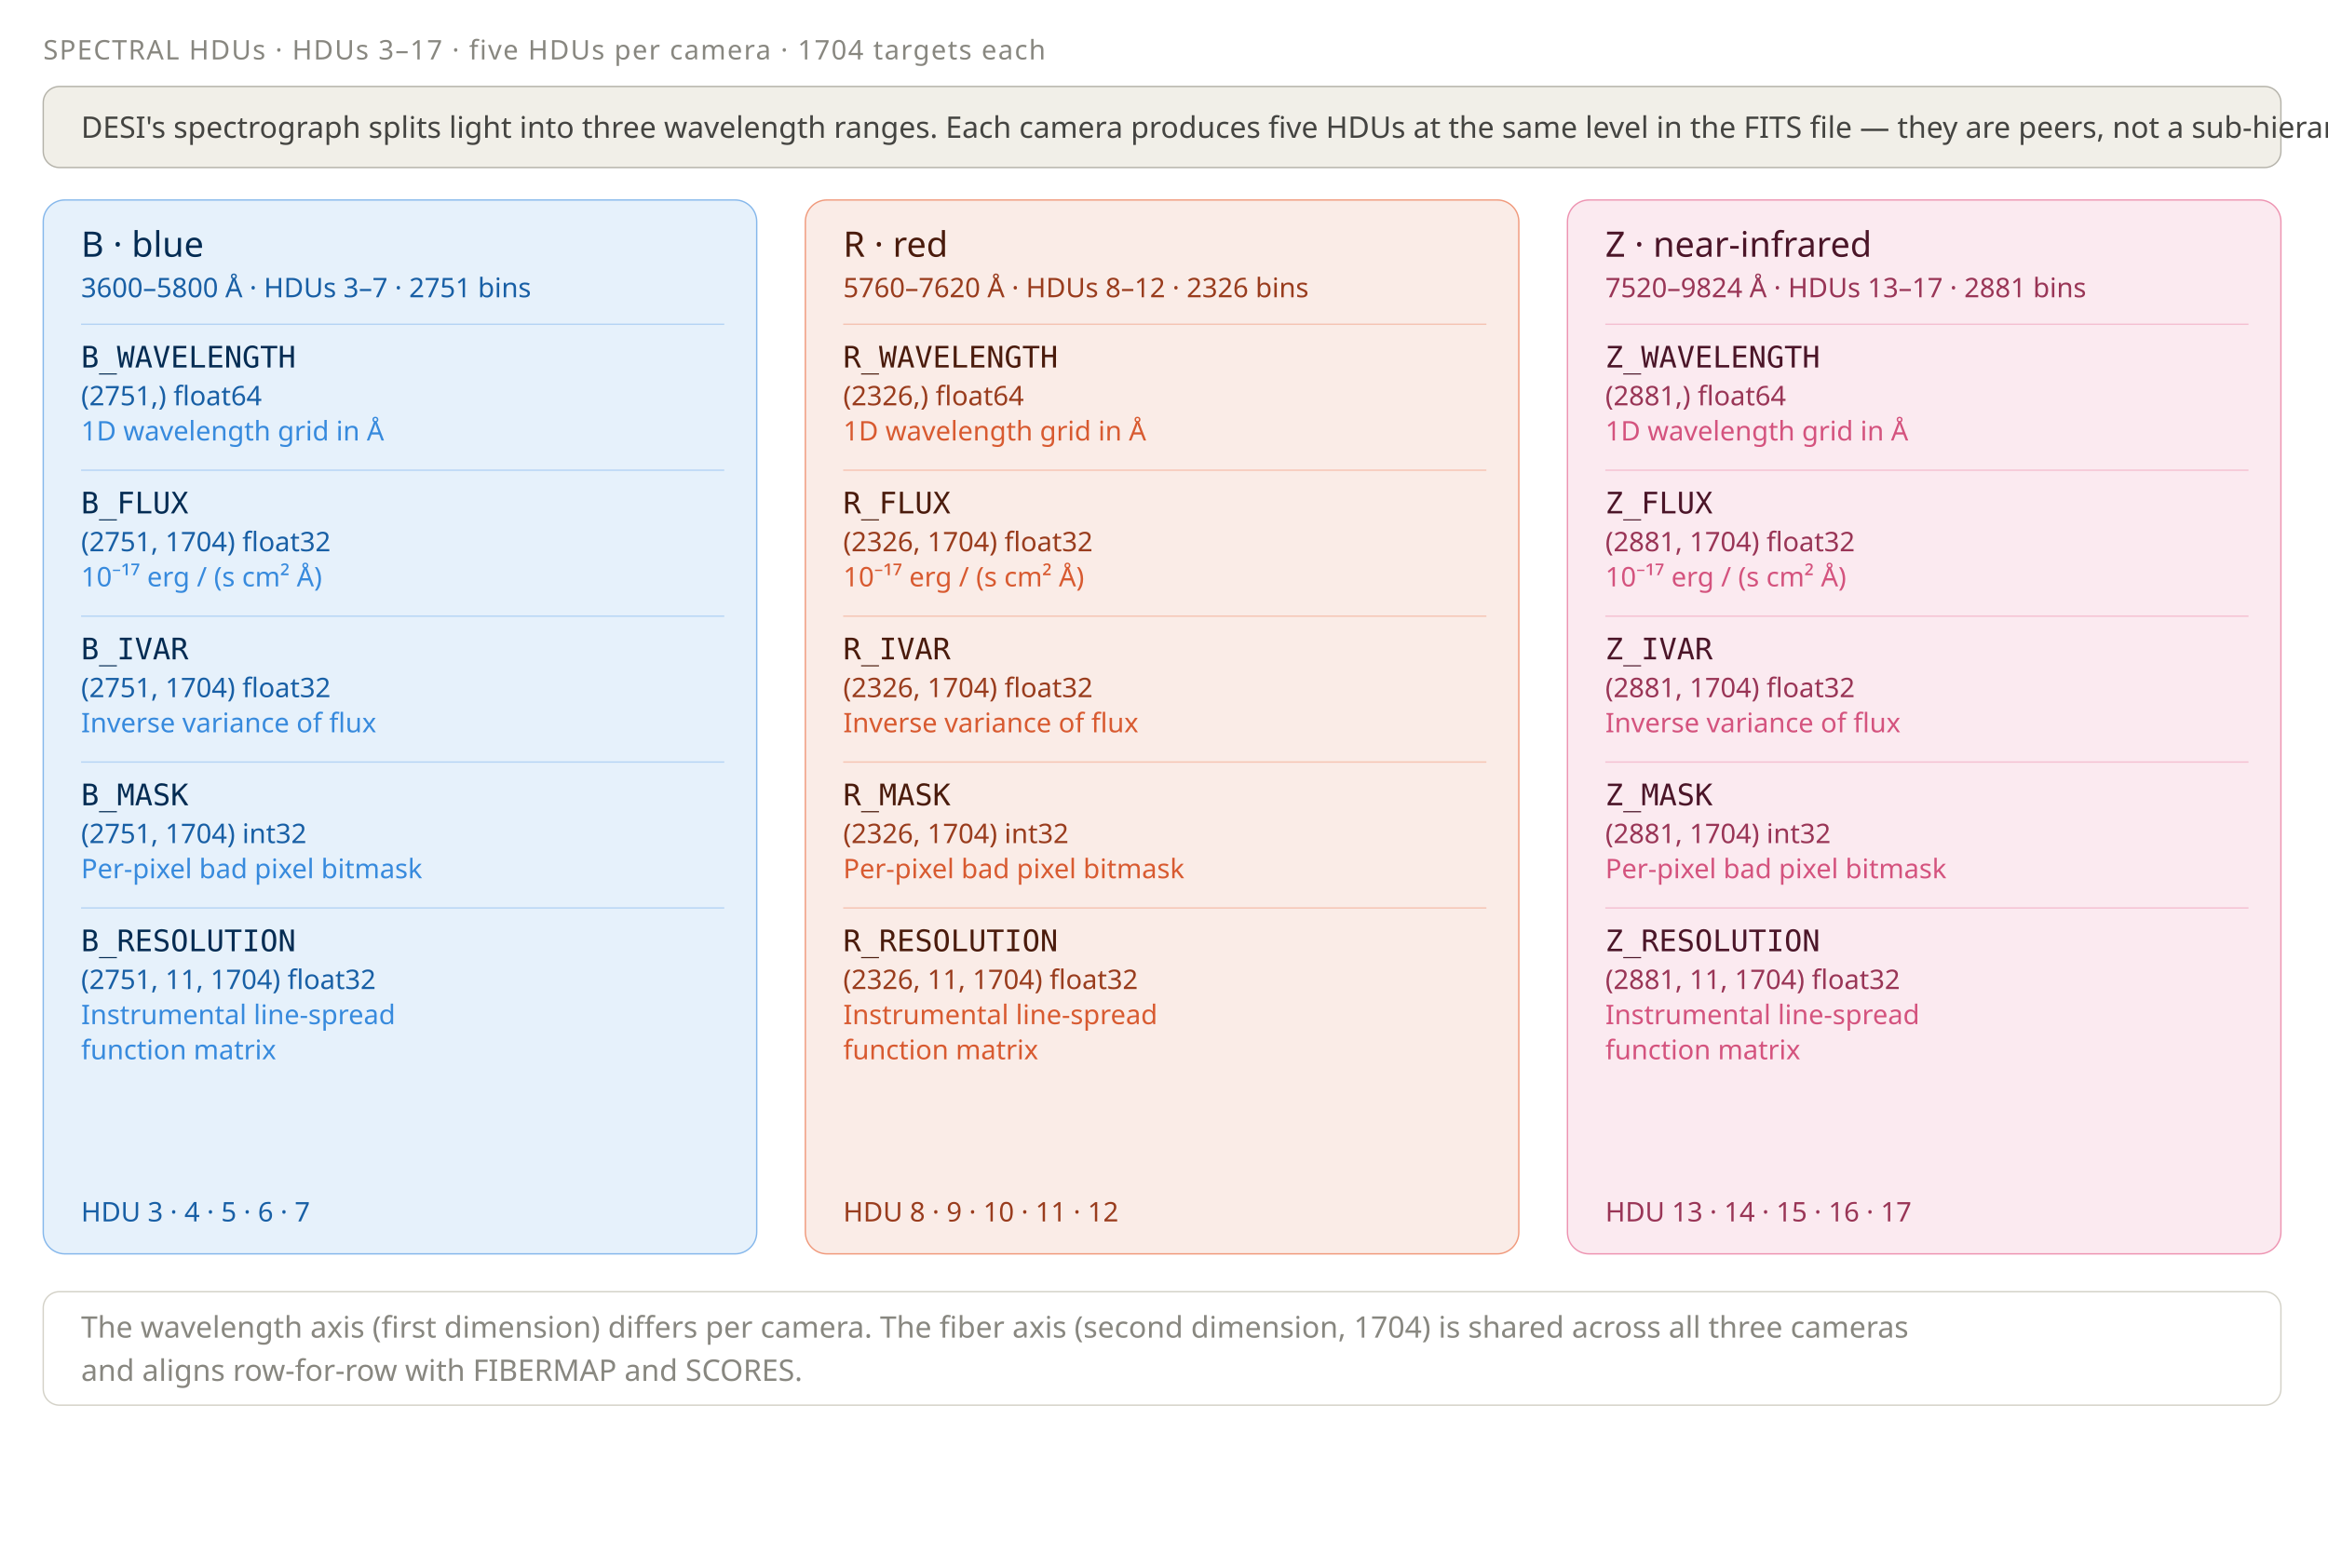
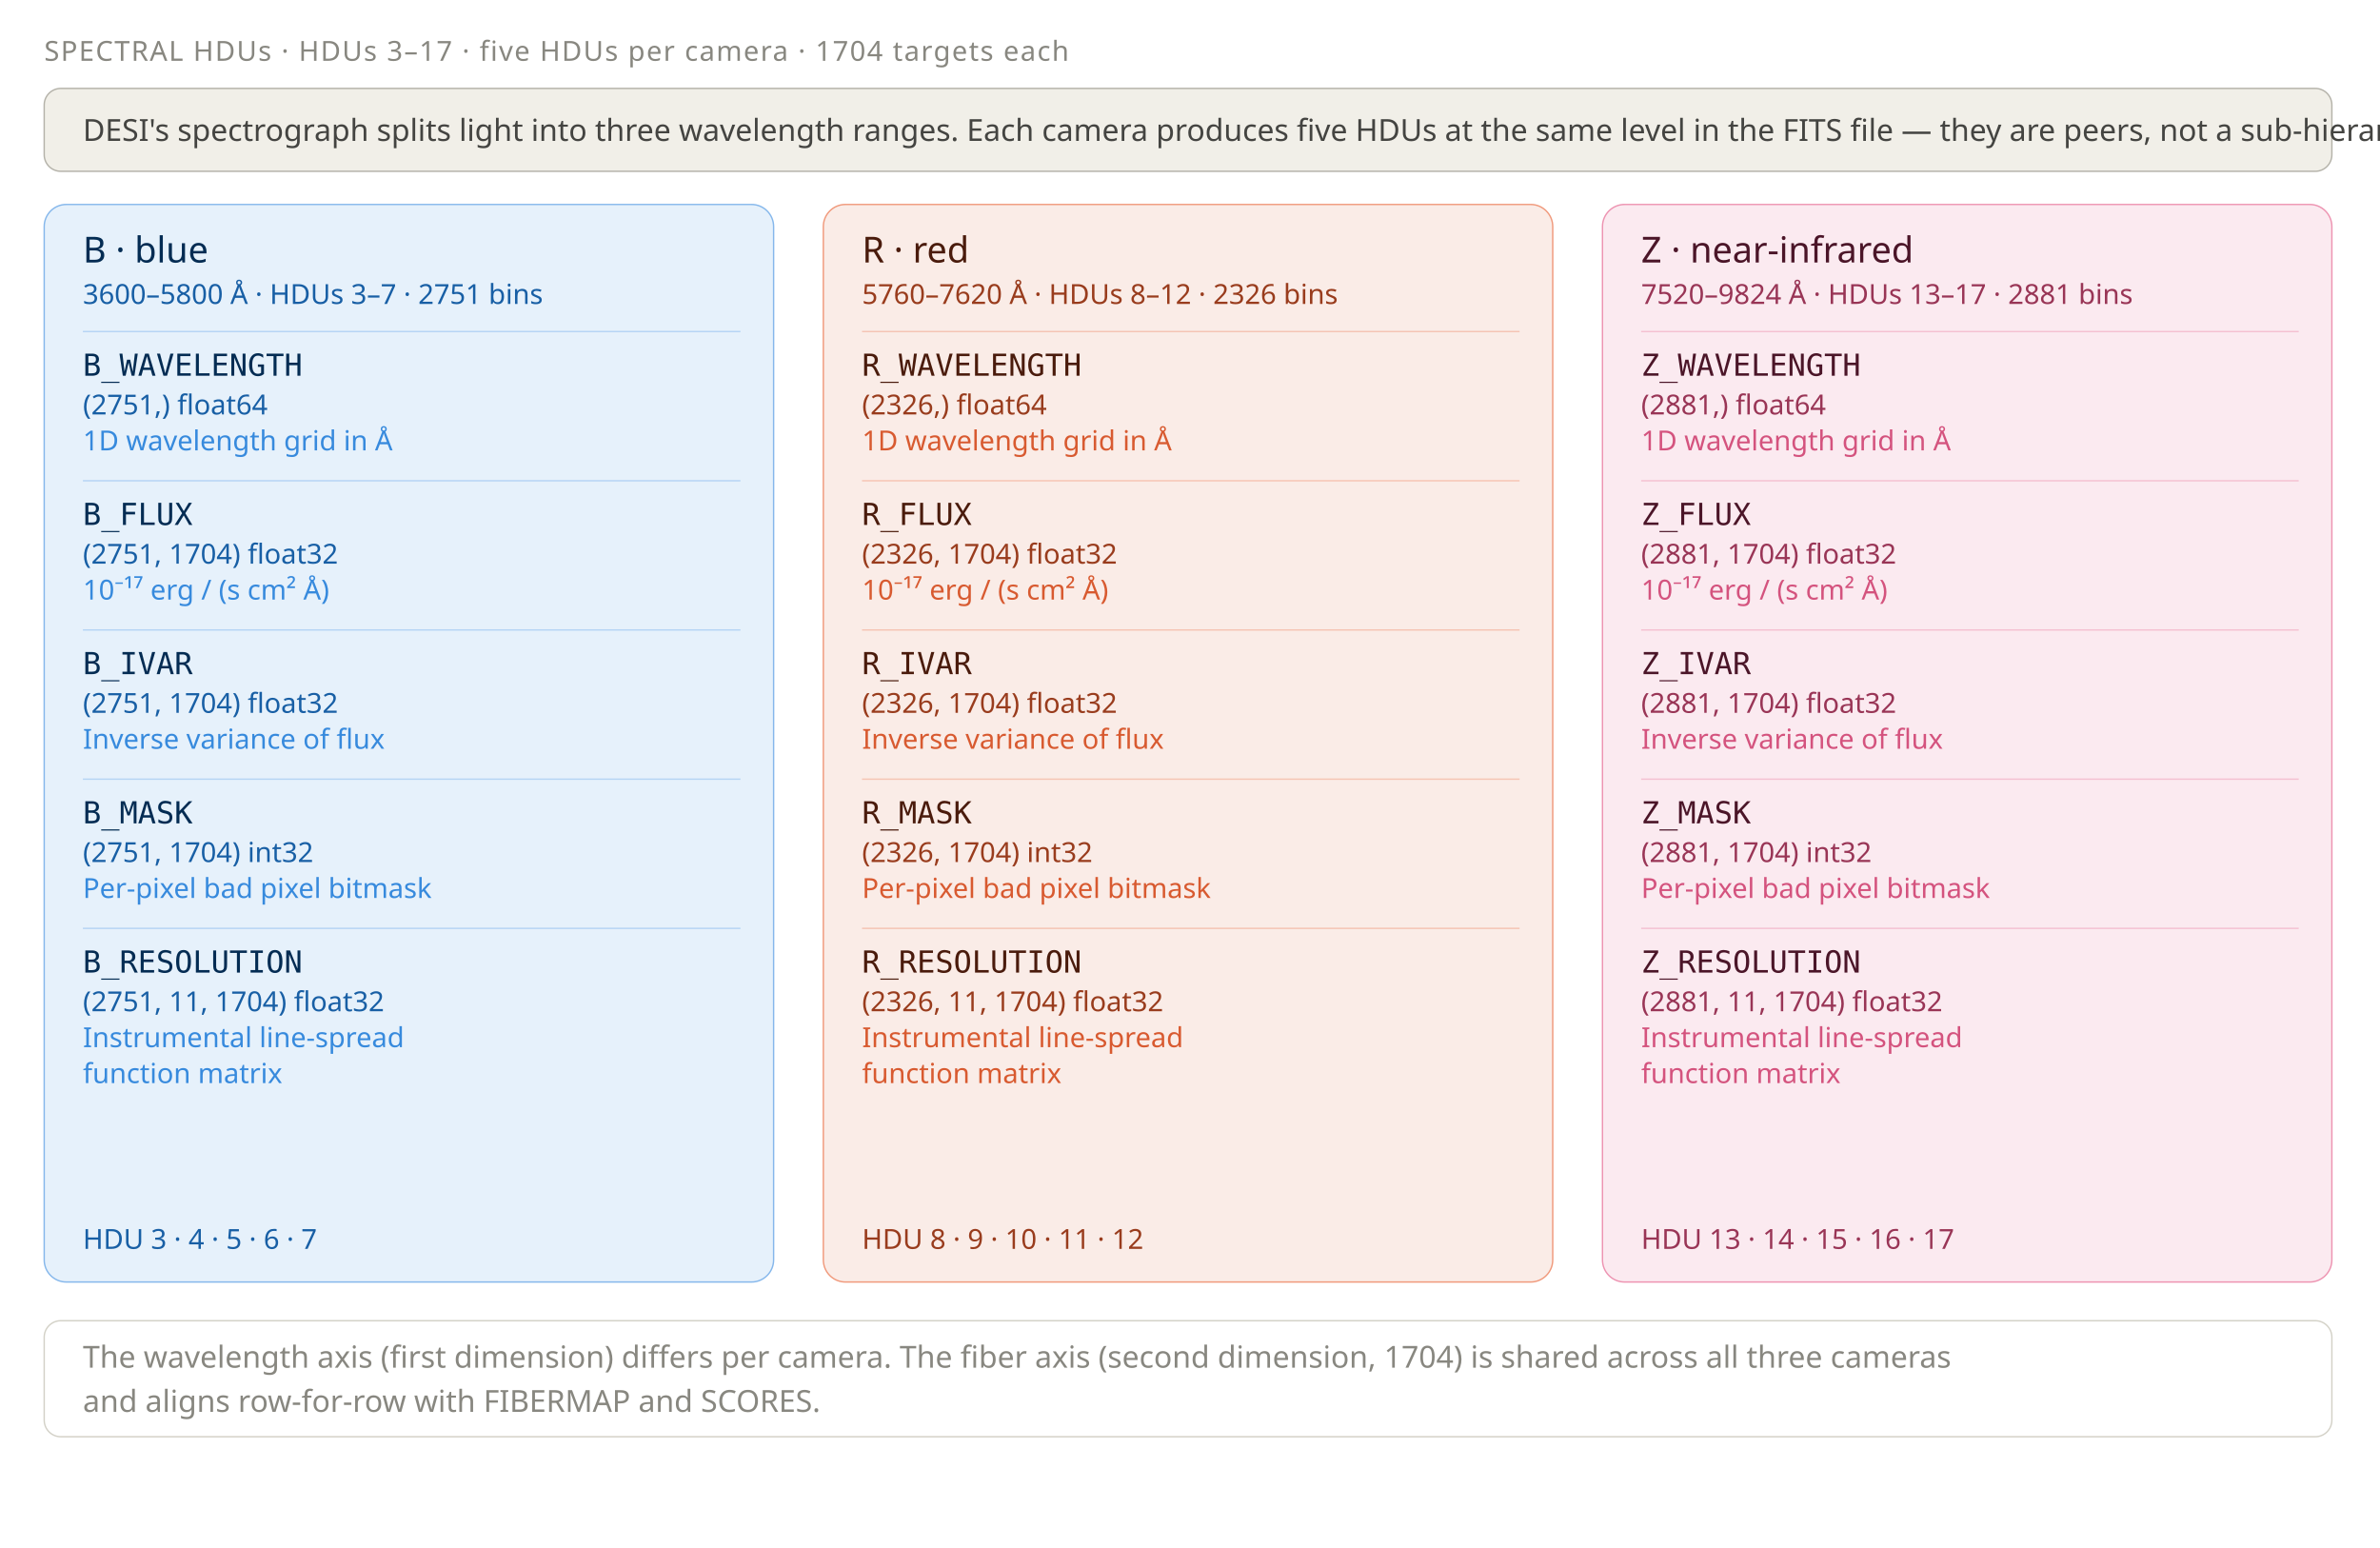
- <svg xmlns="http://www.w3.org/2000/svg" width="100%" viewBox="0 0 861.42 580" role="img" style="">
+ <svg xmlns="http://www.w3.org/2000/svg" width="100%" viewBox="0 0 861.42 560" role="img" style="">
  <text x="16" y="22" font-family="sans-serif" font-size="10" font-weight="500" fill="#888780" letter-spacing="0.05em" style="fill:rgb(136, 135, 128);stroke:none;color:rgb(0, 0, 0);stroke-width:1px;stroke-linecap:butt;stroke-linejoin:miter;opacity:1;font-family:sans-serif;font-size:10px;font-weight:500;text-anchor:start;dominant-baseline:auto">SPECTRAL HDUs · HDUs 3–17 · five HDUs per camera · 1704 targets each</text>
  <rect x="16" y="32" width="828" height="30" rx="6" fill="#F1EFE8" stroke="#B4B2A9" stroke-width="0.5" style="fill:rgb(241, 239, 232);stroke:rgb(180, 178, 169);color:rgb(0, 0, 0);stroke-width:0.5px;stroke-linecap:butt;stroke-linejoin:miter;opacity:1;font-family:&quot;Anthropic Sans&quot;, -apple-system, BlinkMacSystemFont, &quot;Segoe UI&quot;, sans-serif;font-size:16px;font-weight:400;text-anchor:start;dominant-baseline:auto" />
  <text x="30" y="51" font-family="sans-serif" font-size="11" fill="#444441" style="fill:rgb(68, 68, 65);stroke:none;color:rgb(0, 0, 0);stroke-width:1px;stroke-linecap:butt;stroke-linejoin:miter;opacity:1;font-family:sans-serif;font-size:11px;font-weight:400;text-anchor:start;dominant-baseline:auto">DESI's spectrograph splits light into three wavelength ranges. Each camera produces five HDUs at the same level in the FITS file — they are peers, not a sub-hierarchy.</text>
  <rect x="16" y="74" width="264" height="390" rx="8" fill="#E6F1FB" stroke="#85B7EB" stroke-width="0.5" style="fill:rgb(230, 241, 251);stroke:rgb(133, 183, 235);color:rgb(0, 0, 0);stroke-width:0.5px;stroke-linecap:butt;stroke-linejoin:miter;opacity:1;font-family:&quot;Anthropic Sans&quot;, -apple-system, BlinkMacSystemFont, &quot;Segoe UI&quot;, sans-serif;font-size:16px;font-weight:400;text-anchor:start;dominant-baseline:auto" />
  <text x="30" y="95" font-family="sans-serif" font-size="13" font-weight="500" fill="#042C53" style="fill:rgb(4, 44, 83);stroke:none;color:rgb(0, 0, 0);stroke-width:1px;stroke-linecap:butt;stroke-linejoin:miter;opacity:1;font-family:sans-serif;font-size:13px;font-weight:500;text-anchor:start;dominant-baseline:auto">B · blue</text>
  <text x="30" y="110" font-family="sans-serif" font-size="10" fill="#185FA5" style="fill:rgb(24, 95, 165);stroke:none;color:rgb(0, 0, 0);stroke-width:1px;stroke-linecap:butt;stroke-linejoin:miter;opacity:1;font-family:sans-serif;font-size:10px;font-weight:400;text-anchor:start;dominant-baseline:auto">3600–5800 Å · HDUs 3–7 · 2751 bins</text>
  <line x1="30" y1="120" x2="268" y2="120" stroke="#B5D4F4" stroke-width="0.5" style="fill:rgb(0, 0, 0);stroke:rgb(181, 212, 244);color:rgb(0, 0, 0);stroke-width:0.5px;stroke-linecap:butt;stroke-linejoin:miter;opacity:1;font-family:&quot;Anthropic Sans&quot;, -apple-system, BlinkMacSystemFont, &quot;Segoe UI&quot;, sans-serif;font-size:16px;font-weight:400;text-anchor:start;dominant-baseline:auto" />
  <text x="30" y="136" font-family="monospace" font-size="11" font-weight="500" fill="#042C53" style="fill:rgb(4, 44, 83);stroke:none;color:rgb(0, 0, 0);stroke-width:1px;stroke-linecap:butt;stroke-linejoin:miter;opacity:1;font-family:monospace;font-size:11px;font-weight:500;text-anchor:start;dominant-baseline:auto">B_WAVELENGTH</text>
  <text x="30" y="150" font-family="sans-serif" font-size="10" fill="#185FA5" style="fill:rgb(24, 95, 165);stroke:none;color:rgb(0, 0, 0);stroke-width:1px;stroke-linecap:butt;stroke-linejoin:miter;opacity:1;font-family:sans-serif;font-size:10px;font-weight:400;text-anchor:start;dominant-baseline:auto">(2751,)  float64</text>
  <text x="30" y="163" font-family="sans-serif" font-size="10" fill="#378ADD" style="fill:rgb(55, 138, 221);stroke:none;color:rgb(0, 0, 0);stroke-width:1px;stroke-linecap:butt;stroke-linejoin:miter;opacity:1;font-family:sans-serif;font-size:10px;font-weight:400;text-anchor:start;dominant-baseline:auto">1D wavelength grid in Å</text>
  <line x1="30" y1="174" x2="268" y2="174" stroke="#B5D4F4" stroke-width="0.5" style="fill:rgb(0, 0, 0);stroke:rgb(181, 212, 244);color:rgb(0, 0, 0);stroke-width:0.5px;stroke-linecap:butt;stroke-linejoin:miter;opacity:1;font-family:&quot;Anthropic Sans&quot;, -apple-system, BlinkMacSystemFont, &quot;Segoe UI&quot;, sans-serif;font-size:16px;font-weight:400;text-anchor:start;dominant-baseline:auto" />
  <text x="30" y="190" font-family="monospace" font-size="11" font-weight="500" fill="#042C53" style="fill:rgb(4, 44, 83);stroke:none;color:rgb(0, 0, 0);stroke-width:1px;stroke-linecap:butt;stroke-linejoin:miter;opacity:1;font-family:monospace;font-size:11px;font-weight:500;text-anchor:start;dominant-baseline:auto">B_FLUX</text>
  <text x="30" y="204" font-family="sans-serif" font-size="10" fill="#185FA5" style="fill:rgb(24, 95, 165);stroke:none;color:rgb(0, 0, 0);stroke-width:1px;stroke-linecap:butt;stroke-linejoin:miter;opacity:1;font-family:sans-serif;font-size:10px;font-weight:400;text-anchor:start;dominant-baseline:auto">(2751, 1704)  float32</text>
  <text x="30" y="217" font-family="sans-serif" font-size="10" fill="#378ADD" style="fill:rgb(55, 138, 221);stroke:none;color:rgb(0, 0, 0);stroke-width:1px;stroke-linecap:butt;stroke-linejoin:miter;opacity:1;font-family:sans-serif;font-size:10px;font-weight:400;text-anchor:start;dominant-baseline:auto">10⁻¹⁷ erg / (s cm² Å)</text>
  <line x1="30" y1="228" x2="268" y2="228" stroke="#B5D4F4" stroke-width="0.5" style="fill:rgb(0, 0, 0);stroke:rgb(181, 212, 244);color:rgb(0, 0, 0);stroke-width:0.5px;stroke-linecap:butt;stroke-linejoin:miter;opacity:1;font-family:&quot;Anthropic Sans&quot;, -apple-system, BlinkMacSystemFont, &quot;Segoe UI&quot;, sans-serif;font-size:16px;font-weight:400;text-anchor:start;dominant-baseline:auto" />
  <text x="30" y="244" font-family="monospace" font-size="11" font-weight="500" fill="#042C53" style="fill:rgb(4, 44, 83);stroke:none;color:rgb(0, 0, 0);stroke-width:1px;stroke-linecap:butt;stroke-linejoin:miter;opacity:1;font-family:monospace;font-size:11px;font-weight:500;text-anchor:start;dominant-baseline:auto">B_IVAR</text>
  <text x="30" y="258" font-family="sans-serif" font-size="10" fill="#185FA5" style="fill:rgb(24, 95, 165);stroke:none;color:rgb(0, 0, 0);stroke-width:1px;stroke-linecap:butt;stroke-linejoin:miter;opacity:1;font-family:sans-serif;font-size:10px;font-weight:400;text-anchor:start;dominant-baseline:auto">(2751, 1704)  float32</text>
  <text x="30" y="271" font-family="sans-serif" font-size="10" fill="#378ADD" style="fill:rgb(55, 138, 221);stroke:none;color:rgb(0, 0, 0);stroke-width:1px;stroke-linecap:butt;stroke-linejoin:miter;opacity:1;font-family:sans-serif;font-size:10px;font-weight:400;text-anchor:start;dominant-baseline:auto">Inverse variance of flux</text>
  <line x1="30" y1="282" x2="268" y2="282" stroke="#B5D4F4" stroke-width="0.5" style="fill:rgb(0, 0, 0);stroke:rgb(181, 212, 244);color:rgb(0, 0, 0);stroke-width:0.5px;stroke-linecap:butt;stroke-linejoin:miter;opacity:1;font-family:&quot;Anthropic Sans&quot;, -apple-system, BlinkMacSystemFont, &quot;Segoe UI&quot;, sans-serif;font-size:16px;font-weight:400;text-anchor:start;dominant-baseline:auto" />
  <text x="30" y="298" font-family="monospace" font-size="11" font-weight="500" fill="#042C53" style="fill:rgb(4, 44, 83);stroke:none;color:rgb(0, 0, 0);stroke-width:1px;stroke-linecap:butt;stroke-linejoin:miter;opacity:1;font-family:monospace;font-size:11px;font-weight:500;text-anchor:start;dominant-baseline:auto">B_MASK</text>
  <text x="30" y="312" font-family="sans-serif" font-size="10" fill="#185FA5" style="fill:rgb(24, 95, 165);stroke:none;color:rgb(0, 0, 0);stroke-width:1px;stroke-linecap:butt;stroke-linejoin:miter;opacity:1;font-family:sans-serif;font-size:10px;font-weight:400;text-anchor:start;dominant-baseline:auto">(2751, 1704)  int32</text>
  <text x="30" y="325" font-family="sans-serif" font-size="10" fill="#378ADD" style="fill:rgb(55, 138, 221);stroke:none;color:rgb(0, 0, 0);stroke-width:1px;stroke-linecap:butt;stroke-linejoin:miter;opacity:1;font-family:sans-serif;font-size:10px;font-weight:400;text-anchor:start;dominant-baseline:auto">Per-pixel bad pixel bitmask</text>
  <line x1="30" y1="336" x2="268" y2="336" stroke="#B5D4F4" stroke-width="0.5" style="fill:rgb(0, 0, 0);stroke:rgb(181, 212, 244);color:rgb(0, 0, 0);stroke-width:0.5px;stroke-linecap:butt;stroke-linejoin:miter;opacity:1;font-family:&quot;Anthropic Sans&quot;, -apple-system, BlinkMacSystemFont, &quot;Segoe UI&quot;, sans-serif;font-size:16px;font-weight:400;text-anchor:start;dominant-baseline:auto" />
  <text x="30" y="352" font-family="monospace" font-size="11" font-weight="500" fill="#042C53" style="fill:rgb(4, 44, 83);stroke:none;color:rgb(0, 0, 0);stroke-width:1px;stroke-linecap:butt;stroke-linejoin:miter;opacity:1;font-family:monospace;font-size:11px;font-weight:500;text-anchor:start;dominant-baseline:auto">B_RESOLUTION</text>
  <text x="30" y="366" font-family="sans-serif" font-size="10" fill="#185FA5" style="fill:rgb(24, 95, 165);stroke:none;color:rgb(0, 0, 0);stroke-width:1px;stroke-linecap:butt;stroke-linejoin:miter;opacity:1;font-family:sans-serif;font-size:10px;font-weight:400;text-anchor:start;dominant-baseline:auto">(2751, 11, 1704)  float32</text>
  <text x="30" y="379" font-family="sans-serif" font-size="10" fill="#378ADD" style="fill:rgb(55, 138, 221);stroke:none;color:rgb(0, 0, 0);stroke-width:1px;stroke-linecap:butt;stroke-linejoin:miter;opacity:1;font-family:sans-serif;font-size:10px;font-weight:400;text-anchor:start;dominant-baseline:auto">Instrumental line-spread</text>
  <text x="30" y="392" font-family="sans-serif" font-size="10" fill="#378ADD" style="fill:rgb(55, 138, 221);stroke:none;color:rgb(0, 0, 0);stroke-width:1px;stroke-linecap:butt;stroke-linejoin:miter;opacity:1;font-family:sans-serif;font-size:10px;font-weight:400;text-anchor:start;dominant-baseline:auto">function matrix</text>
  <text x="30" y="452" font-family="sans-serif" font-size="10" fill="#185FA5" style="fill:rgb(24, 95, 165);stroke:none;color:rgb(0, 0, 0);stroke-width:1px;stroke-linecap:butt;stroke-linejoin:miter;opacity:1;font-family:sans-serif;font-size:10px;font-weight:400;text-anchor:start;dominant-baseline:auto">HDU 3 · 4 · 5 · 6 · 7</text>
  <rect x="298" y="74" width="264" height="390" rx="8" fill="#FAECE7" stroke="#F0997B" stroke-width="0.5" style="fill:rgb(250, 236, 231);stroke:rgb(240, 153, 123);color:rgb(0, 0, 0);stroke-width:0.5px;stroke-linecap:butt;stroke-linejoin:miter;opacity:1;font-family:&quot;Anthropic Sans&quot;, -apple-system, BlinkMacSystemFont, &quot;Segoe UI&quot;, sans-serif;font-size:16px;font-weight:400;text-anchor:start;dominant-baseline:auto" />
  <text x="312" y="95" font-family="sans-serif" font-size="13" font-weight="500" fill="#4A1B0C" style="fill:rgb(74, 27, 12);stroke:none;color:rgb(0, 0, 0);stroke-width:1px;stroke-linecap:butt;stroke-linejoin:miter;opacity:1;font-family:sans-serif;font-size:13px;font-weight:500;text-anchor:start;dominant-baseline:auto">R · red</text>
  <text x="312" y="110" font-family="sans-serif" font-size="10" fill="#993C1D" style="fill:rgb(153, 60, 29);stroke:none;color:rgb(0, 0, 0);stroke-width:1px;stroke-linecap:butt;stroke-linejoin:miter;opacity:1;font-family:sans-serif;font-size:10px;font-weight:400;text-anchor:start;dominant-baseline:auto">5760–7620 Å · HDUs 8–12 · 2326 bins</text>
  <line x1="312" y1="120" x2="550" y2="120" stroke="#F5C4B3" stroke-width="0.5" style="fill:rgb(0, 0, 0);stroke:rgb(245, 196, 179);color:rgb(0, 0, 0);stroke-width:0.5px;stroke-linecap:butt;stroke-linejoin:miter;opacity:1;font-family:&quot;Anthropic Sans&quot;, -apple-system, BlinkMacSystemFont, &quot;Segoe UI&quot;, sans-serif;font-size:16px;font-weight:400;text-anchor:start;dominant-baseline:auto" />
  <text x="312" y="136" font-family="monospace" font-size="11" font-weight="500" fill="#4A1B0C" style="fill:rgb(74, 27, 12);stroke:none;color:rgb(0, 0, 0);stroke-width:1px;stroke-linecap:butt;stroke-linejoin:miter;opacity:1;font-family:monospace;font-size:11px;font-weight:500;text-anchor:start;dominant-baseline:auto">R_WAVELENGTH</text>
  <text x="312" y="150" font-family="sans-serif" font-size="10" fill="#993C1D" style="fill:rgb(153, 60, 29);stroke:none;color:rgb(0, 0, 0);stroke-width:1px;stroke-linecap:butt;stroke-linejoin:miter;opacity:1;font-family:sans-serif;font-size:10px;font-weight:400;text-anchor:start;dominant-baseline:auto">(2326,)  float64</text>
  <text x="312" y="163" font-family="sans-serif" font-size="10" fill="#D85A30" style="fill:rgb(216, 90, 48);stroke:none;color:rgb(0, 0, 0);stroke-width:1px;stroke-linecap:butt;stroke-linejoin:miter;opacity:1;font-family:sans-serif;font-size:10px;font-weight:400;text-anchor:start;dominant-baseline:auto">1D wavelength grid in Å</text>
  <line x1="312" y1="174" x2="550" y2="174" stroke="#F5C4B3" stroke-width="0.5" style="fill:rgb(0, 0, 0);stroke:rgb(245, 196, 179);color:rgb(0, 0, 0);stroke-width:0.5px;stroke-linecap:butt;stroke-linejoin:miter;opacity:1;font-family:&quot;Anthropic Sans&quot;, -apple-system, BlinkMacSystemFont, &quot;Segoe UI&quot;, sans-serif;font-size:16px;font-weight:400;text-anchor:start;dominant-baseline:auto" />
  <text x="312" y="190" font-family="monospace" font-size="11" font-weight="500" fill="#4A1B0C" style="fill:rgb(74, 27, 12);stroke:none;color:rgb(0, 0, 0);stroke-width:1px;stroke-linecap:butt;stroke-linejoin:miter;opacity:1;font-family:monospace;font-size:11px;font-weight:500;text-anchor:start;dominant-baseline:auto">R_FLUX</text>
  <text x="312" y="204" font-family="sans-serif" font-size="10" fill="#993C1D" style="fill:rgb(153, 60, 29);stroke:none;color:rgb(0, 0, 0);stroke-width:1px;stroke-linecap:butt;stroke-linejoin:miter;opacity:1;font-family:sans-serif;font-size:10px;font-weight:400;text-anchor:start;dominant-baseline:auto">(2326, 1704)  float32</text>
  <text x="312" y="217" font-family="sans-serif" font-size="10" fill="#D85A30" style="fill:rgb(216, 90, 48);stroke:none;color:rgb(0, 0, 0);stroke-width:1px;stroke-linecap:butt;stroke-linejoin:miter;opacity:1;font-family:sans-serif;font-size:10px;font-weight:400;text-anchor:start;dominant-baseline:auto">10⁻¹⁷ erg / (s cm² Å)</text>
  <line x1="312" y1="228" x2="550" y2="228" stroke="#F5C4B3" stroke-width="0.5" style="fill:rgb(0, 0, 0);stroke:rgb(245, 196, 179);color:rgb(0, 0, 0);stroke-width:0.5px;stroke-linecap:butt;stroke-linejoin:miter;opacity:1;font-family:&quot;Anthropic Sans&quot;, -apple-system, BlinkMacSystemFont, &quot;Segoe UI&quot;, sans-serif;font-size:16px;font-weight:400;text-anchor:start;dominant-baseline:auto" />
  <text x="312" y="244" font-family="monospace" font-size="11" font-weight="500" fill="#4A1B0C" style="fill:rgb(74, 27, 12);stroke:none;color:rgb(0, 0, 0);stroke-width:1px;stroke-linecap:butt;stroke-linejoin:miter;opacity:1;font-family:monospace;font-size:11px;font-weight:500;text-anchor:start;dominant-baseline:auto">R_IVAR</text>
  <text x="312" y="258" font-family="sans-serif" font-size="10" fill="#993C1D" style="fill:rgb(153, 60, 29);stroke:none;color:rgb(0, 0, 0);stroke-width:1px;stroke-linecap:butt;stroke-linejoin:miter;opacity:1;font-family:sans-serif;font-size:10px;font-weight:400;text-anchor:start;dominant-baseline:auto">(2326, 1704)  float32</text>
  <text x="312" y="271" font-family="sans-serif" font-size="10" fill="#D85A30" style="fill:rgb(216, 90, 48);stroke:none;color:rgb(0, 0, 0);stroke-width:1px;stroke-linecap:butt;stroke-linejoin:miter;opacity:1;font-family:sans-serif;font-size:10px;font-weight:400;text-anchor:start;dominant-baseline:auto">Inverse variance of flux</text>
  <line x1="312" y1="282" x2="550" y2="282" stroke="#F5C4B3" stroke-width="0.5" style="fill:rgb(0, 0, 0);stroke:rgb(245, 196, 179);color:rgb(0, 0, 0);stroke-width:0.5px;stroke-linecap:butt;stroke-linejoin:miter;opacity:1;font-family:&quot;Anthropic Sans&quot;, -apple-system, BlinkMacSystemFont, &quot;Segoe UI&quot;, sans-serif;font-size:16px;font-weight:400;text-anchor:start;dominant-baseline:auto" />
  <text x="312" y="298" font-family="monospace" font-size="11" font-weight="500" fill="#4A1B0C" style="fill:rgb(74, 27, 12);stroke:none;color:rgb(0, 0, 0);stroke-width:1px;stroke-linecap:butt;stroke-linejoin:miter;opacity:1;font-family:monospace;font-size:11px;font-weight:500;text-anchor:start;dominant-baseline:auto">R_MASK</text>
  <text x="312" y="312" font-family="sans-serif" font-size="10" fill="#993C1D" style="fill:rgb(153, 60, 29);stroke:none;color:rgb(0, 0, 0);stroke-width:1px;stroke-linecap:butt;stroke-linejoin:miter;opacity:1;font-family:sans-serif;font-size:10px;font-weight:400;text-anchor:start;dominant-baseline:auto">(2326, 1704)  int32</text>
  <text x="312" y="325" font-family="sans-serif" font-size="10" fill="#D85A30" style="fill:rgb(216, 90, 48);stroke:none;color:rgb(0, 0, 0);stroke-width:1px;stroke-linecap:butt;stroke-linejoin:miter;opacity:1;font-family:sans-serif;font-size:10px;font-weight:400;text-anchor:start;dominant-baseline:auto">Per-pixel bad pixel bitmask</text>
  <line x1="312" y1="336" x2="550" y2="336" stroke="#F5C4B3" stroke-width="0.5" style="fill:rgb(0, 0, 0);stroke:rgb(245, 196, 179);color:rgb(0, 0, 0);stroke-width:0.5px;stroke-linecap:butt;stroke-linejoin:miter;opacity:1;font-family:&quot;Anthropic Sans&quot;, -apple-system, BlinkMacSystemFont, &quot;Segoe UI&quot;, sans-serif;font-size:16px;font-weight:400;text-anchor:start;dominant-baseline:auto" />
  <text x="312" y="352" font-family="monospace" font-size="11" font-weight="500" fill="#4A1B0C" style="fill:rgb(74, 27, 12);stroke:none;color:rgb(0, 0, 0);stroke-width:1px;stroke-linecap:butt;stroke-linejoin:miter;opacity:1;font-family:monospace;font-size:11px;font-weight:500;text-anchor:start;dominant-baseline:auto">R_RESOLUTION</text>
  <text x="312" y="366" font-family="sans-serif" font-size="10" fill="#993C1D" style="fill:rgb(153, 60, 29);stroke:none;color:rgb(0, 0, 0);stroke-width:1px;stroke-linecap:butt;stroke-linejoin:miter;opacity:1;font-family:sans-serif;font-size:10px;font-weight:400;text-anchor:start;dominant-baseline:auto">(2326, 11, 1704)  float32</text>
  <text x="312" y="379" font-family="sans-serif" font-size="10" fill="#D85A30" style="fill:rgb(216, 90, 48);stroke:none;color:rgb(0, 0, 0);stroke-width:1px;stroke-linecap:butt;stroke-linejoin:miter;opacity:1;font-family:sans-serif;font-size:10px;font-weight:400;text-anchor:start;dominant-baseline:auto">Instrumental line-spread</text>
  <text x="312" y="392" font-family="sans-serif" font-size="10" fill="#D85A30" style="fill:rgb(216, 90, 48);stroke:none;color:rgb(0, 0, 0);stroke-width:1px;stroke-linecap:butt;stroke-linejoin:miter;opacity:1;font-family:sans-serif;font-size:10px;font-weight:400;text-anchor:start;dominant-baseline:auto">function matrix</text>
  <text x="312" y="452" font-family="sans-serif" font-size="10" fill="#993C1D" style="fill:rgb(153, 60, 29);stroke:none;color:rgb(0, 0, 0);stroke-width:1px;stroke-linecap:butt;stroke-linejoin:miter;opacity:1;font-family:sans-serif;font-size:10px;font-weight:400;text-anchor:start;dominant-baseline:auto">HDU 8 · 9 · 10 · 11 · 12</text>
  <rect x="580" y="74" width="264" height="390" rx="8" fill="#FBEAF0" stroke="#ED93B1" stroke-width="0.5" style="fill:rgb(251, 234, 240);stroke:rgb(237, 147, 177);color:rgb(0, 0, 0);stroke-width:0.5px;stroke-linecap:butt;stroke-linejoin:miter;opacity:1;font-family:&quot;Anthropic Sans&quot;, -apple-system, BlinkMacSystemFont, &quot;Segoe UI&quot;, sans-serif;font-size:16px;font-weight:400;text-anchor:start;dominant-baseline:auto" />
  <text x="594" y="95" font-family="sans-serif" font-size="13" font-weight="500" fill="#4B1528" style="fill:rgb(75, 21, 40);stroke:none;color:rgb(0, 0, 0);stroke-width:1px;stroke-linecap:butt;stroke-linejoin:miter;opacity:1;font-family:sans-serif;font-size:13px;font-weight:500;text-anchor:start;dominant-baseline:auto">Z · near-infrared</text>
  <text x="594" y="110" font-family="sans-serif" font-size="10" fill="#993556" style="fill:rgb(153, 53, 86);stroke:none;color:rgb(0, 0, 0);stroke-width:1px;stroke-linecap:butt;stroke-linejoin:miter;opacity:1;font-family:sans-serif;font-size:10px;font-weight:400;text-anchor:start;dominant-baseline:auto">7520–9824 Å · HDUs 13–17 · 2881 bins</text>
  <line x1="594" y1="120" x2="832" y2="120" stroke="#F4C0D1" stroke-width="0.5" style="fill:rgb(0, 0, 0);stroke:rgb(244, 192, 209);color:rgb(0, 0, 0);stroke-width:0.5px;stroke-linecap:butt;stroke-linejoin:miter;opacity:1;font-family:&quot;Anthropic Sans&quot;, -apple-system, BlinkMacSystemFont, &quot;Segoe UI&quot;, sans-serif;font-size:16px;font-weight:400;text-anchor:start;dominant-baseline:auto" />
  <text x="594" y="136" font-family="monospace" font-size="11" font-weight="500" fill="#4B1528" style="fill:rgb(75, 21, 40);stroke:none;color:rgb(0, 0, 0);stroke-width:1px;stroke-linecap:butt;stroke-linejoin:miter;opacity:1;font-family:monospace;font-size:11px;font-weight:500;text-anchor:start;dominant-baseline:auto">Z_WAVELENGTH</text>
  <text x="594" y="150" font-family="sans-serif" font-size="10" fill="#993556" style="fill:rgb(153, 53, 86);stroke:none;color:rgb(0, 0, 0);stroke-width:1px;stroke-linecap:butt;stroke-linejoin:miter;opacity:1;font-family:sans-serif;font-size:10px;font-weight:400;text-anchor:start;dominant-baseline:auto">(2881,)  float64</text>
  <text x="594" y="163" font-family="sans-serif" font-size="10" fill="#D4537E" style="fill:rgb(212, 83, 126);stroke:none;color:rgb(0, 0, 0);stroke-width:1px;stroke-linecap:butt;stroke-linejoin:miter;opacity:1;font-family:sans-serif;font-size:10px;font-weight:400;text-anchor:start;dominant-baseline:auto">1D wavelength grid in Å</text>
  <line x1="594" y1="174" x2="832" y2="174" stroke="#F4C0D1" stroke-width="0.5" style="fill:rgb(0, 0, 0);stroke:rgb(244, 192, 209);color:rgb(0, 0, 0);stroke-width:0.5px;stroke-linecap:butt;stroke-linejoin:miter;opacity:1;font-family:&quot;Anthropic Sans&quot;, -apple-system, BlinkMacSystemFont, &quot;Segoe UI&quot;, sans-serif;font-size:16px;font-weight:400;text-anchor:start;dominant-baseline:auto" />
  <text x="594" y="190" font-family="monospace" font-size="11" font-weight="500" fill="#4B1528" style="fill:rgb(75, 21, 40);stroke:none;color:rgb(0, 0, 0);stroke-width:1px;stroke-linecap:butt;stroke-linejoin:miter;opacity:1;font-family:monospace;font-size:11px;font-weight:500;text-anchor:start;dominant-baseline:auto">Z_FLUX</text>
  <text x="594" y="204" font-family="sans-serif" font-size="10" fill="#993556" style="fill:rgb(153, 53, 86);stroke:none;color:rgb(0, 0, 0);stroke-width:1px;stroke-linecap:butt;stroke-linejoin:miter;opacity:1;font-family:sans-serif;font-size:10px;font-weight:400;text-anchor:start;dominant-baseline:auto">(2881, 1704)  float32</text>
  <text x="594" y="217" font-family="sans-serif" font-size="10" fill="#D4537E" style="fill:rgb(212, 83, 126);stroke:none;color:rgb(0, 0, 0);stroke-width:1px;stroke-linecap:butt;stroke-linejoin:miter;opacity:1;font-family:sans-serif;font-size:10px;font-weight:400;text-anchor:start;dominant-baseline:auto">10⁻¹⁷ erg / (s cm² Å)</text>
  <line x1="594" y1="228" x2="832" y2="228" stroke="#F4C0D1" stroke-width="0.5" style="fill:rgb(0, 0, 0);stroke:rgb(244, 192, 209);color:rgb(0, 0, 0);stroke-width:0.5px;stroke-linecap:butt;stroke-linejoin:miter;opacity:1;font-family:&quot;Anthropic Sans&quot;, -apple-system, BlinkMacSystemFont, &quot;Segoe UI&quot;, sans-serif;font-size:16px;font-weight:400;text-anchor:start;dominant-baseline:auto" />
  <text x="594" y="244" font-family="monospace" font-size="11" font-weight="500" fill="#4B1528" style="fill:rgb(75, 21, 40);stroke:none;color:rgb(0, 0, 0);stroke-width:1px;stroke-linecap:butt;stroke-linejoin:miter;opacity:1;font-family:monospace;font-size:11px;font-weight:500;text-anchor:start;dominant-baseline:auto">Z_IVAR</text>
  <text x="594" y="258" font-family="sans-serif" font-size="10" fill="#993556" style="fill:rgb(153, 53, 86);stroke:none;color:rgb(0, 0, 0);stroke-width:1px;stroke-linecap:butt;stroke-linejoin:miter;opacity:1;font-family:sans-serif;font-size:10px;font-weight:400;text-anchor:start;dominant-baseline:auto">(2881, 1704)  float32</text>
  <text x="594" y="271" font-family="sans-serif" font-size="10" fill="#D4537E" style="fill:rgb(212, 83, 126);stroke:none;color:rgb(0, 0, 0);stroke-width:1px;stroke-linecap:butt;stroke-linejoin:miter;opacity:1;font-family:sans-serif;font-size:10px;font-weight:400;text-anchor:start;dominant-baseline:auto">Inverse variance of flux</text>
  <line x1="594" y1="282" x2="832" y2="282" stroke="#F4C0D1" stroke-width="0.5" style="fill:rgb(0, 0, 0);stroke:rgb(244, 192, 209);color:rgb(0, 0, 0);stroke-width:0.5px;stroke-linecap:butt;stroke-linejoin:miter;opacity:1;font-family:&quot;Anthropic Sans&quot;, -apple-system, BlinkMacSystemFont, &quot;Segoe UI&quot;, sans-serif;font-size:16px;font-weight:400;text-anchor:start;dominant-baseline:auto" />
  <text x="594" y="298" font-family="monospace" font-size="11" font-weight="500" fill="#4B1528" style="fill:rgb(75, 21, 40);stroke:none;color:rgb(0, 0, 0);stroke-width:1px;stroke-linecap:butt;stroke-linejoin:miter;opacity:1;font-family:monospace;font-size:11px;font-weight:500;text-anchor:start;dominant-baseline:auto">Z_MASK</text>
  <text x="594" y="312" font-family="sans-serif" font-size="10" fill="#993556" style="fill:rgb(153, 53, 86);stroke:none;color:rgb(0, 0, 0);stroke-width:1px;stroke-linecap:butt;stroke-linejoin:miter;opacity:1;font-family:sans-serif;font-size:10px;font-weight:400;text-anchor:start;dominant-baseline:auto">(2881, 1704)  int32</text>
  <text x="594" y="325" font-family="sans-serif" font-size="10" fill="#D4537E" style="fill:rgb(212, 83, 126);stroke:none;color:rgb(0, 0, 0);stroke-width:1px;stroke-linecap:butt;stroke-linejoin:miter;opacity:1;font-family:sans-serif;font-size:10px;font-weight:400;text-anchor:start;dominant-baseline:auto">Per-pixel bad pixel bitmask</text>
  <line x1="594" y1="336" x2="832" y2="336" stroke="#F4C0D1" stroke-width="0.5" style="fill:rgb(0, 0, 0);stroke:rgb(244, 192, 209);color:rgb(0, 0, 0);stroke-width:0.5px;stroke-linecap:butt;stroke-linejoin:miter;opacity:1;font-family:&quot;Anthropic Sans&quot;, -apple-system, BlinkMacSystemFont, &quot;Segoe UI&quot;, sans-serif;font-size:16px;font-weight:400;text-anchor:start;dominant-baseline:auto" />
  <text x="594" y="352" font-family="monospace" font-size="11" font-weight="500" fill="#4B1528" style="fill:rgb(75, 21, 40);stroke:none;color:rgb(0, 0, 0);stroke-width:1px;stroke-linecap:butt;stroke-linejoin:miter;opacity:1;font-family:monospace;font-size:11px;font-weight:500;text-anchor:start;dominant-baseline:auto">Z_RESOLUTION</text>
  <text x="594" y="366" font-family="sans-serif" font-size="10" fill="#993556" style="fill:rgb(153, 53, 86);stroke:none;color:rgb(0, 0, 0);stroke-width:1px;stroke-linecap:butt;stroke-linejoin:miter;opacity:1;font-family:sans-serif;font-size:10px;font-weight:400;text-anchor:start;dominant-baseline:auto">(2881, 11, 1704)  float32</text>
  <text x="594" y="379" font-family="sans-serif" font-size="10" fill="#D4537E" style="fill:rgb(212, 83, 126);stroke:none;color:rgb(0, 0, 0);stroke-width:1px;stroke-linecap:butt;stroke-linejoin:miter;opacity:1;font-family:sans-serif;font-size:10px;font-weight:400;text-anchor:start;dominant-baseline:auto">Instrumental line-spread</text>
  <text x="594" y="392" font-family="sans-serif" font-size="10" fill="#D4537E" style="fill:rgb(212, 83, 126);stroke:none;color:rgb(0, 0, 0);stroke-width:1px;stroke-linecap:butt;stroke-linejoin:miter;opacity:1;font-family:sans-serif;font-size:10px;font-weight:400;text-anchor:start;dominant-baseline:auto">function matrix</text>
  <text x="594" y="452" font-family="sans-serif" font-size="10" fill="#993556" style="fill:rgb(153, 53, 86);stroke:none;color:rgb(0, 0, 0);stroke-width:1px;stroke-linecap:butt;stroke-linejoin:miter;opacity:1;font-family:sans-serif;font-size:10px;font-weight:400;text-anchor:start;dominant-baseline:auto">HDU 13 · 14 · 15 · 16 · 17</text>
  <rect x="16" y="478" width="828" height="42" rx="6" fill="none" stroke="#D3D1C7" stroke-width="0.5" style="fill:none;stroke:rgb(211, 209, 199);color:rgb(0, 0, 0);stroke-width:0.5px;stroke-linecap:butt;stroke-linejoin:miter;opacity:1;font-family:&quot;Anthropic Sans&quot;, -apple-system, BlinkMacSystemFont, &quot;Segoe UI&quot;, sans-serif;font-size:16px;font-weight:400;text-anchor:start;dominant-baseline:auto" />
  <text x="30" y="495" font-family="sans-serif" font-size="11" fill="#888780" style="fill:rgb(136, 135, 128);stroke:none;color:rgb(0, 0, 0);stroke-width:1px;stroke-linecap:butt;stroke-linejoin:miter;opacity:1;font-family:sans-serif;font-size:11px;font-weight:400;text-anchor:start;dominant-baseline:auto">The wavelength axis (first dimension) differs per camera. The fiber axis (second dimension, 1704) is shared across all three cameras</text>
  <text x="30" y="511" font-family="sans-serif" font-size="11" fill="#888780" style="fill:rgb(136, 135, 128);stroke:none;color:rgb(0, 0, 0);stroke-width:1px;stroke-linecap:butt;stroke-linejoin:miter;opacity:1;font-family:sans-serif;font-size:11px;font-weight:400;text-anchor:start;dominant-baseline:auto">and aligns row-for-row with FIBERMAP and SCORES.</text>
</svg>
